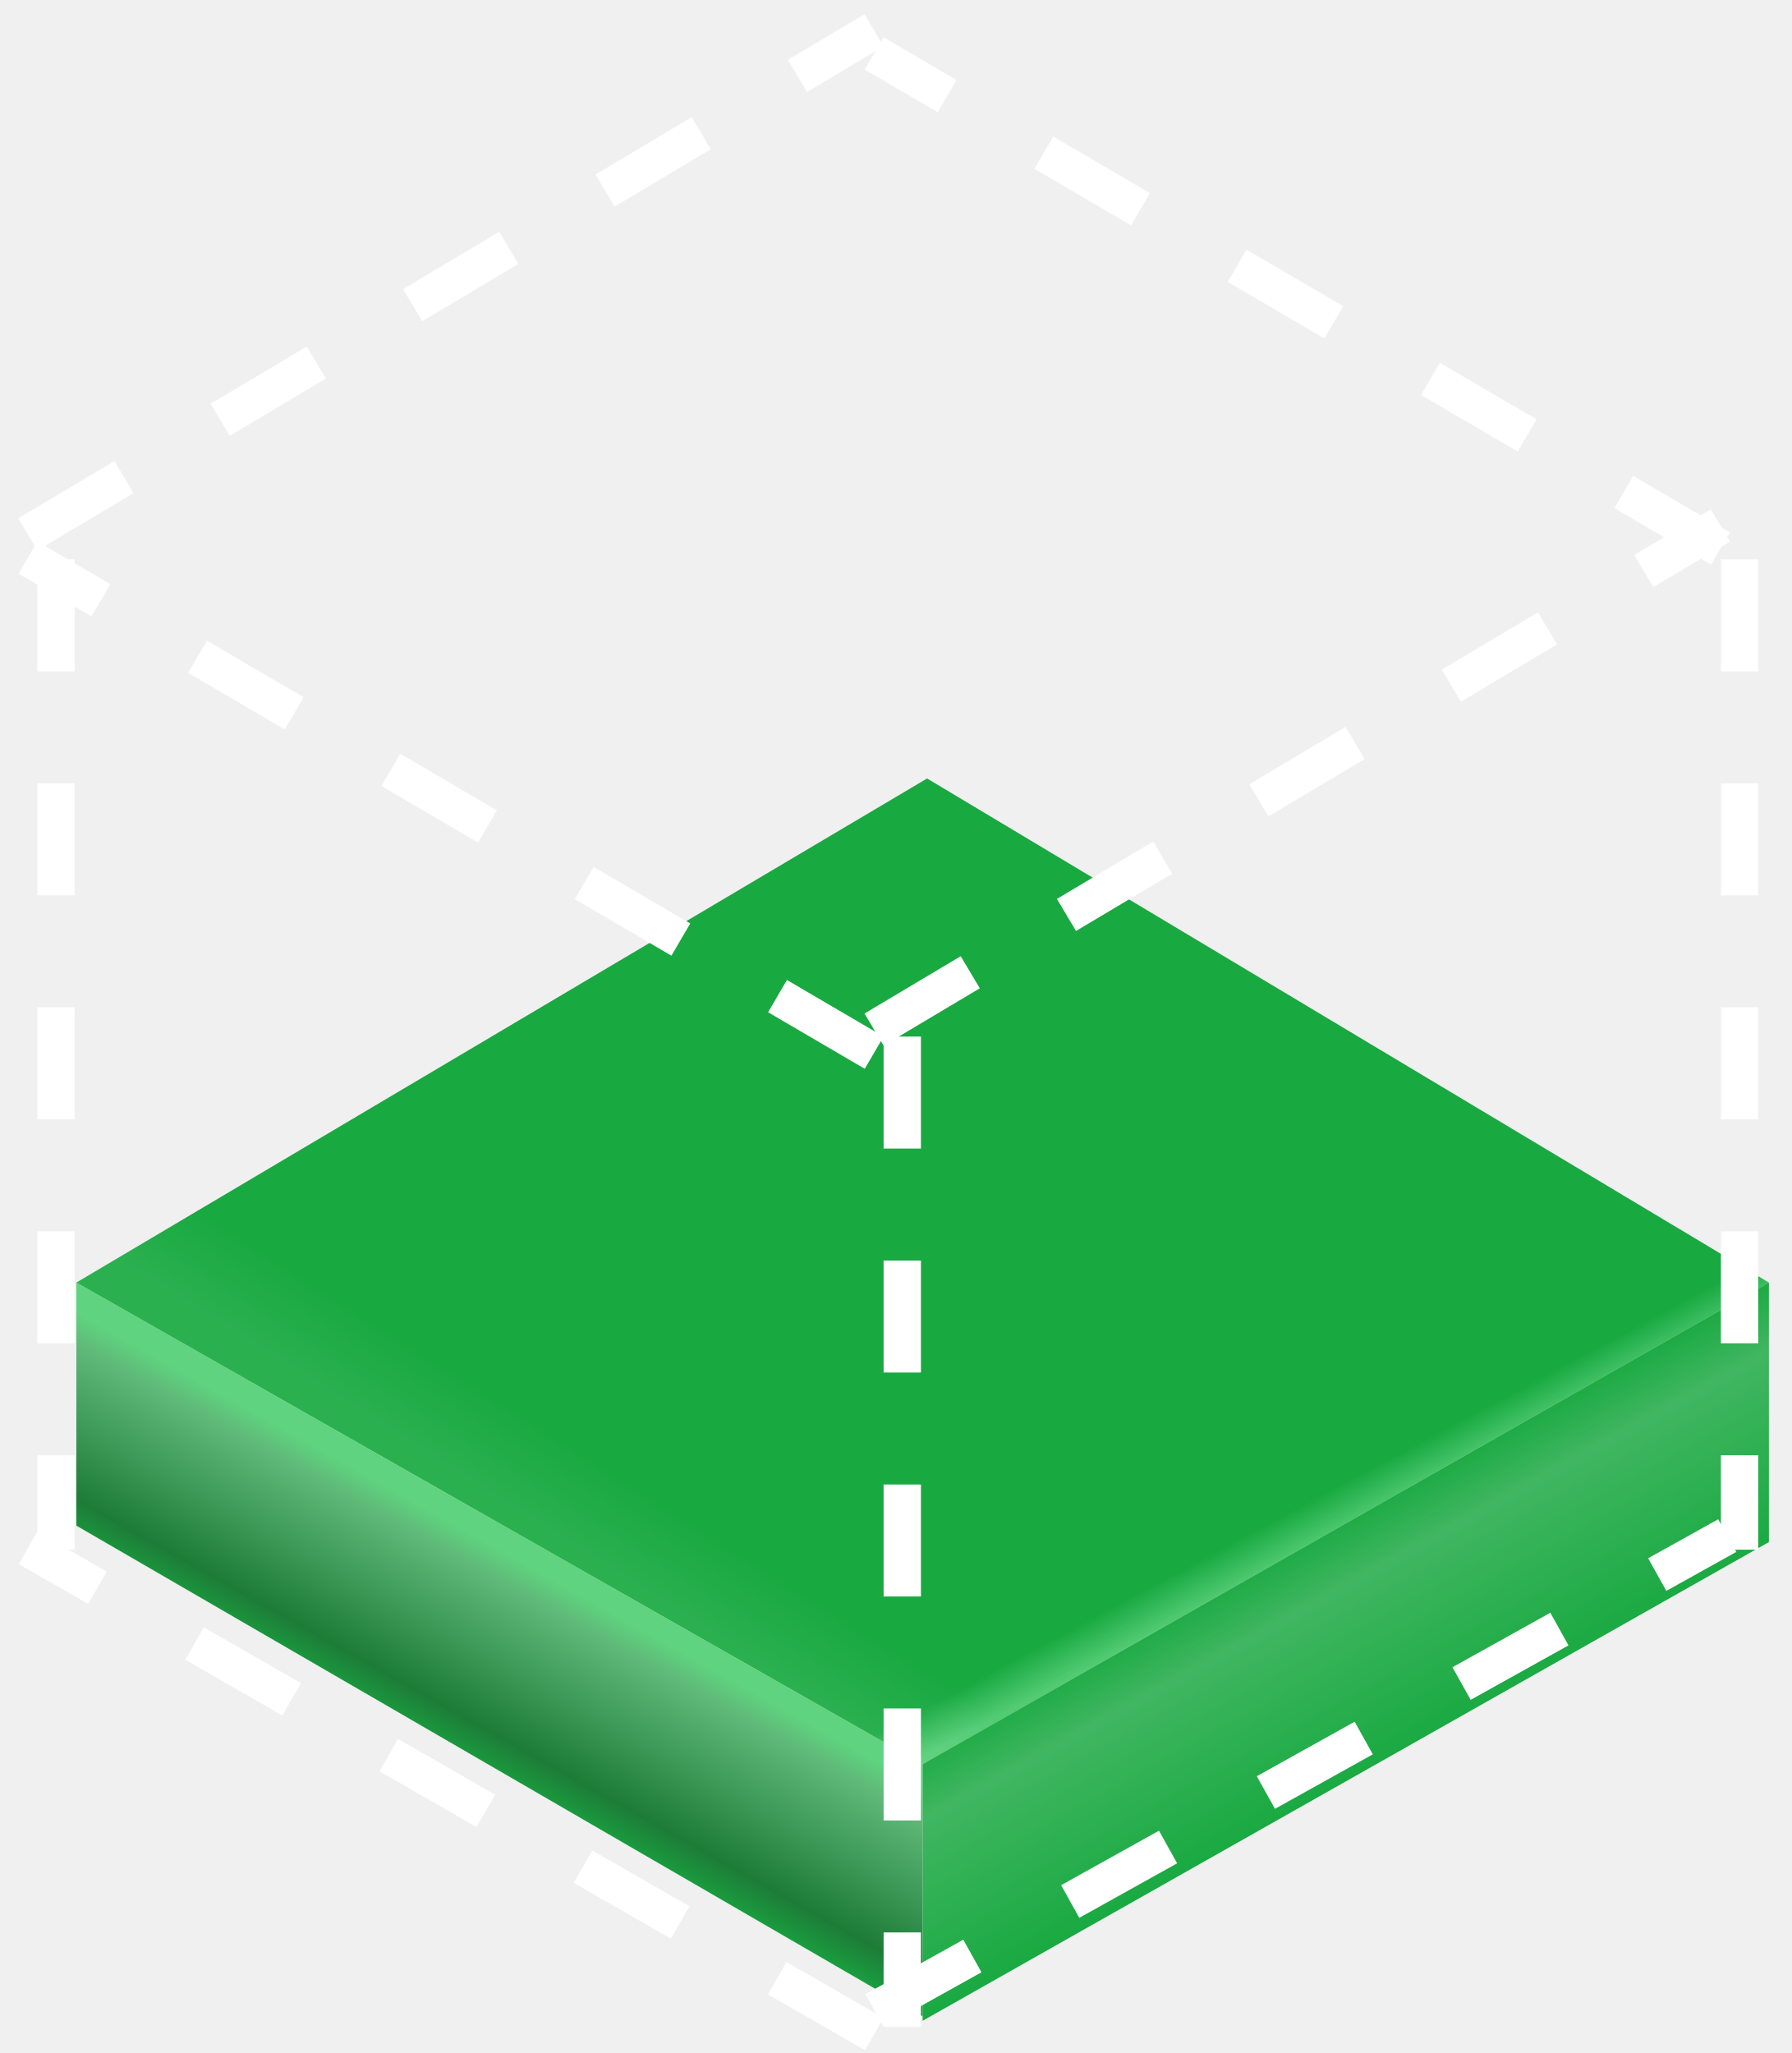
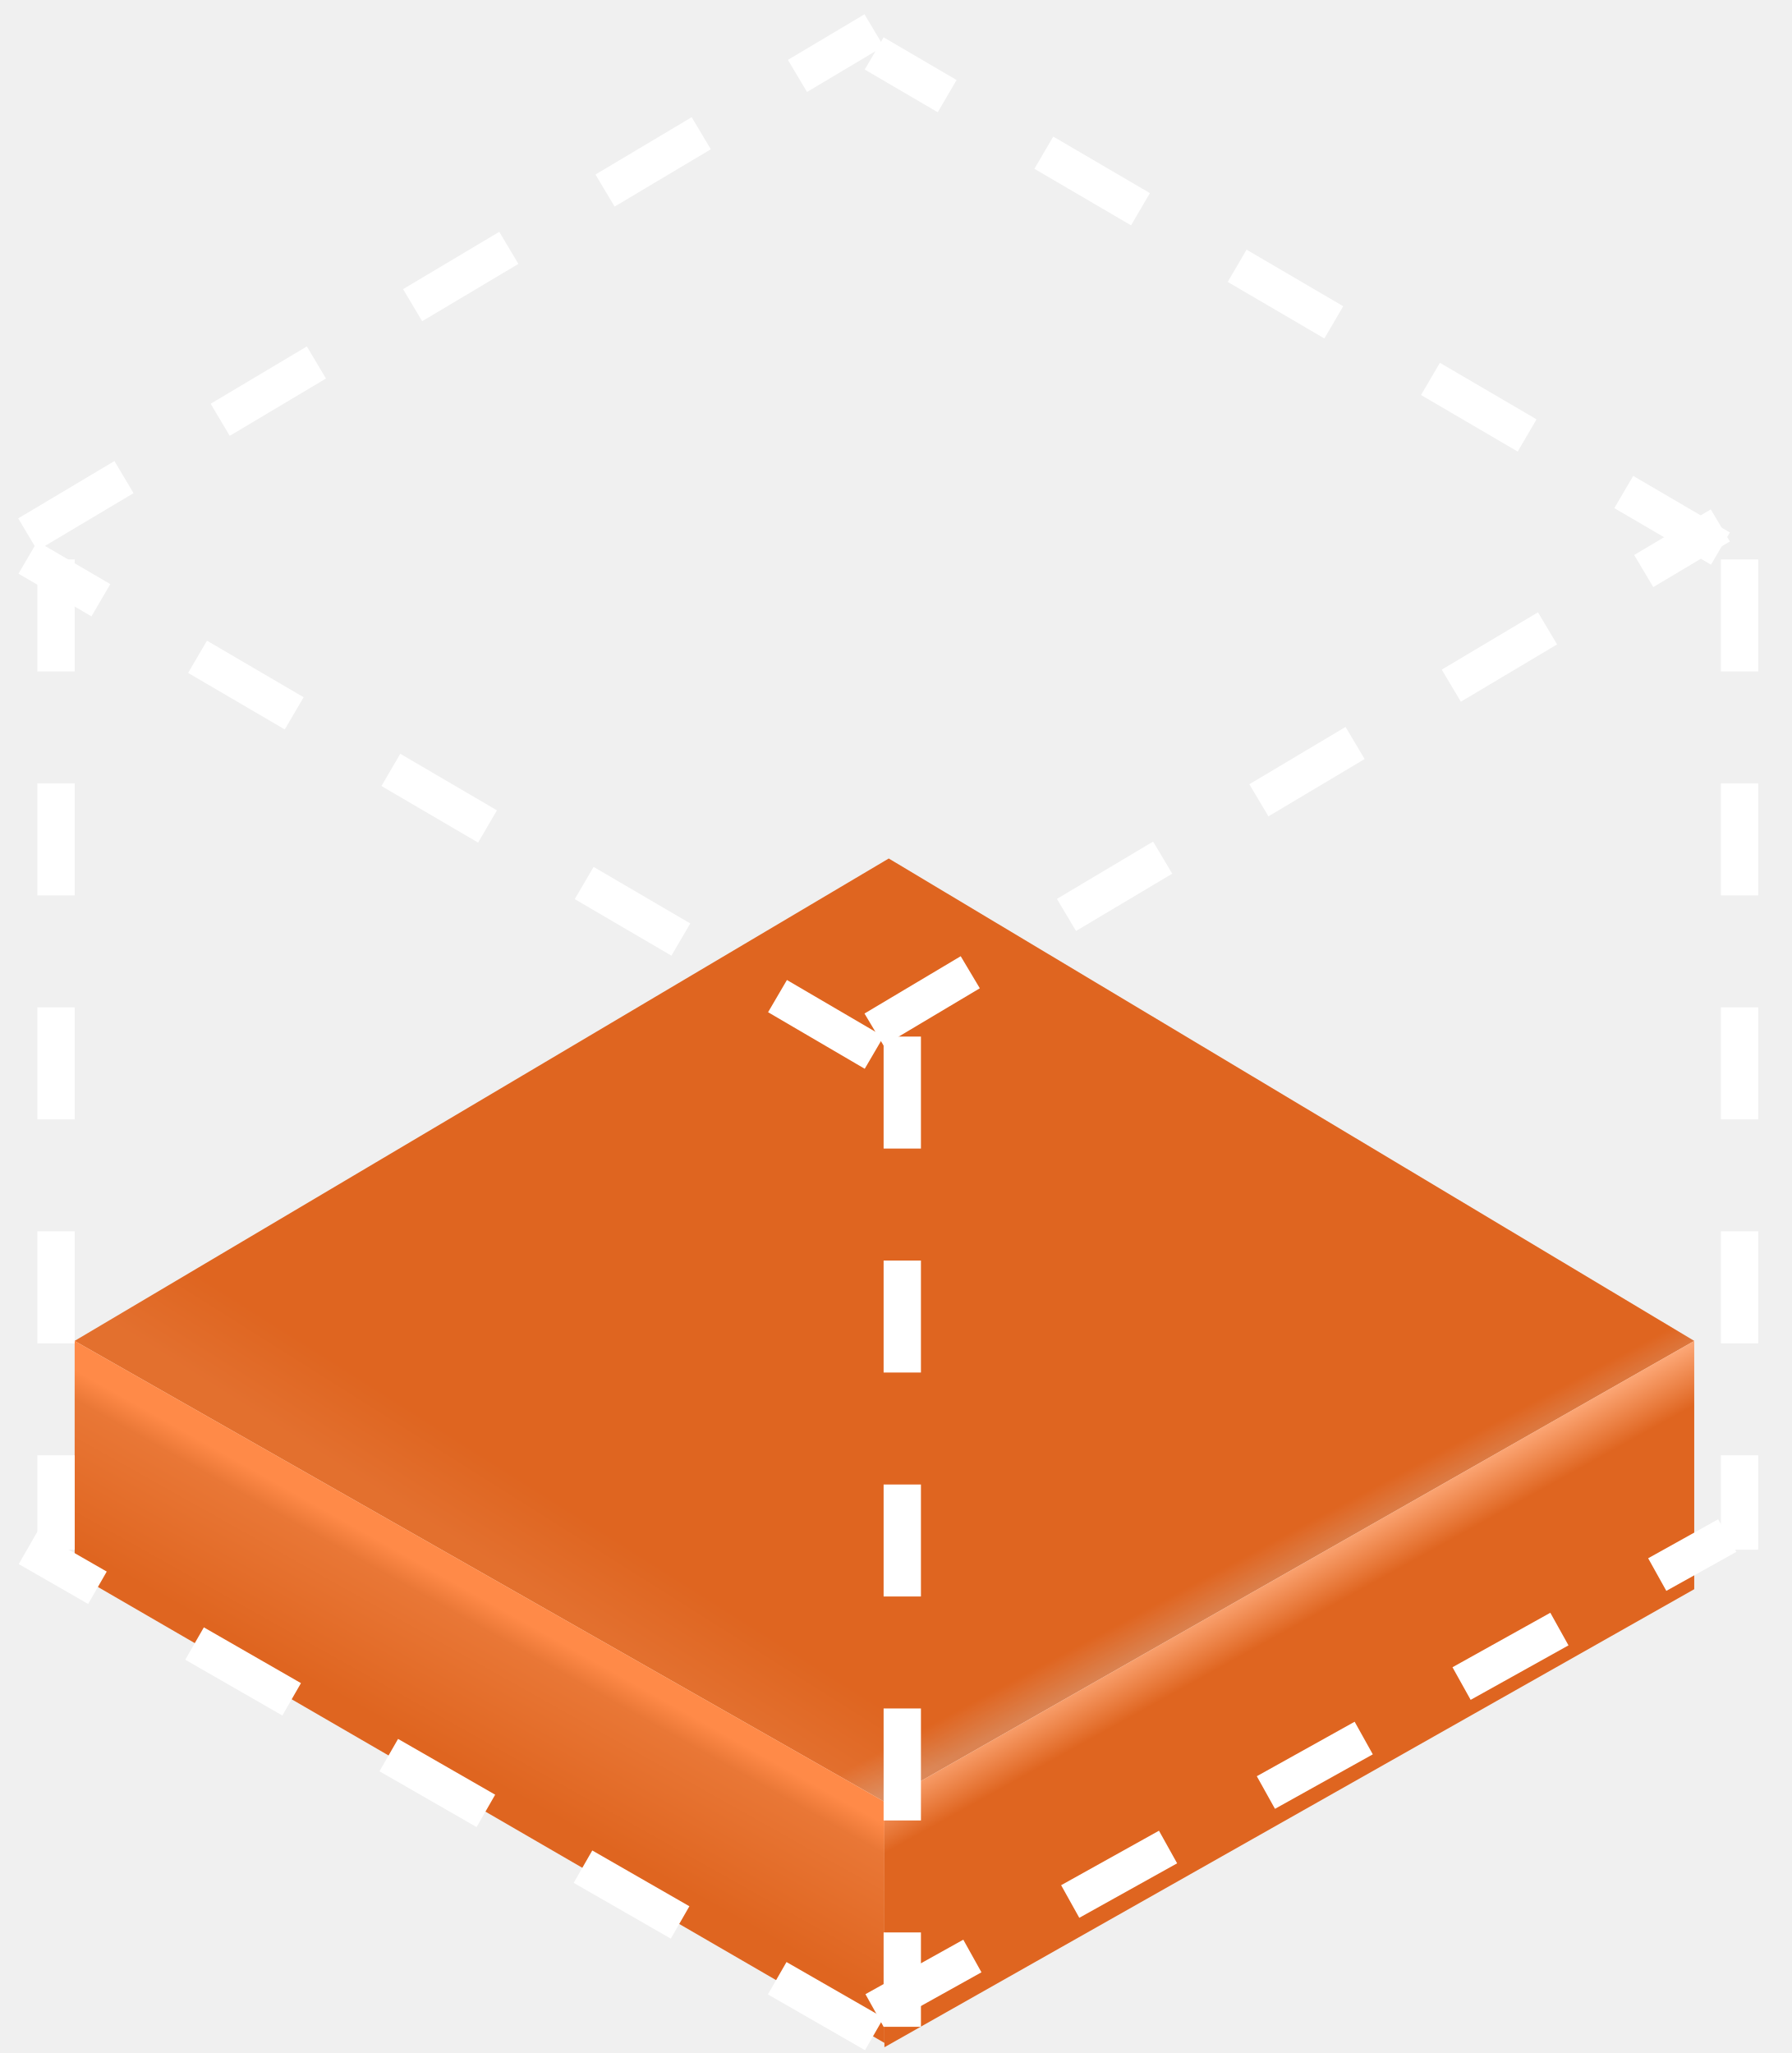
<svg xmlns="http://www.w3.org/2000/svg" width="48" height="55" viewBox="0 0 48 55" fill="none">
-   <g id="all cubes">
-     <g id="Edge cloud services">
-       <g id="Vector 89">
-         <path d="M24.835 20.856L2.045 34.361L24.715 47.264L47.385 34.361L24.835 20.856Z" fill="url(#paint0_linear_413_3011)" />
-         <path d="M24.835 20.856L2.045 34.361L24.715 47.264L47.385 34.361L24.835 20.856Z" fill="url(#paint1_linear_413_3011)" fill-opacity="0.2" />
-       </g>
-       <path id="Vector 90" d="M2.045 40.872V34.361L24.715 47.263V54.016L2.045 40.872Z" fill="url(#paint2_linear_413_3011)" />
-       <path id="Vector 91" d="M47.385 34.361L24.715 47.263V54.137L47.385 41.312V34.361Z" fill="url(#paint3_linear_413_3011)" />
-     </g>
-     <g id="EMDC + Edge as a service">
-       <line id="Line 16" x1="0.744" y1="14.317" x2="23.414" y2="0.812" stroke="white" stroke-dasharray="3 3" />
-       <line id="Line 17" x1="23.414" y1="27.582" x2="46.084" y2="14.076" stroke="white" stroke-dasharray="3 3" />
-       <line id="Line 21" x1="23.427" y1="53.861" x2="46.27" y2="41.138" stroke="white" stroke-dasharray="3 3" />
-       <line id="Line 18" x1="46.087" y1="14.696" x2="23.417" y2="1.431" stroke="white" stroke-dasharray="3 3" />
-       <line id="Line 19" x1="23.417" y1="28.201" x2="0.748" y2="14.937" stroke="white" stroke-dasharray="3 3" />
-       <line id="Line 20" x1="23.421" y1="54.491" x2="0.751" y2="41.468" stroke="white" stroke-dasharray="3 3" />
-       <line id="Line 22" x1="24.17" y1="27.77" x2="24.17" y2="54.298" stroke="white" stroke-dasharray="3 3" />
-       <line id="Line 23" x1="46.599" y1="14.987" x2="46.599" y2="41.516" stroke="white" stroke-dasharray="3 3" />
-       <line id="Line 24" x1="1.5" y1="14.987" x2="1.5" y2="41.516" stroke="white" stroke-dasharray="3 3" />
-     </g>
-   </g>
+   <path d="M23.808 23L2 35.923L23.692 48.269L45.385 35.923L23.808 23Z" fill="url(#paint0_linear_413_3011)" />
+   <path d="M23.808 23L2 35.923L23.692 48.269L45.385 35.923L23.808 23Z" fill="url(#paint1_linear_413_3011)" fill-opacity="0.2" />
+   <path d="M2 42.154V35.923L23.692 48.269V54.73L2 42.154Z" fill="url(#paint2_linear_413_3011)" />
+   <path d="M45.385 35.923L23.692 48.269V54.846L45.385 42.575V35.923Z" fill="url(#paint3_linear_413_3011)" />
+   <line x1="0.744" y1="14.317" x2="23.414" y2="0.812" stroke="white" stroke-dasharray="3 3" />
+   <line x1="23.414" y1="27.582" x2="46.084" y2="14.076" stroke="white" stroke-dasharray="3 3" />
+   <line x1="23.427" y1="53.861" x2="46.27" y2="41.138" stroke="white" stroke-dasharray="3 3" />
+   <line x1="46.087" y1="14.696" x2="23.417" y2="1.431" stroke="white" stroke-dasharray="3 3" />
+   <line x1="23.417" y1="28.201" x2="0.748" y2="14.937" stroke="white" stroke-dasharray="3 3" />
+   <line x1="23.421" y1="54.491" x2="0.751" y2="41.468" stroke="white" stroke-dasharray="3 3" />
+   <line x1="24.17" y1="27.77" x2="24.17" y2="54.298" stroke="white" stroke-dasharray="3 3" />
+   <line x1="46.599" y1="14.987" x2="46.599" y2="41.516" stroke="white" stroke-dasharray="3 3" />
+   <line x1="1.5" y1="14.987" x2="1.5" y2="41.516" stroke="white" stroke-dasharray="3 3" />
  <defs>
-     <linearGradient id="paint0_linear_413_3011" x1="21.459" y1="23.026" x2="32.191" y2="43.043" gradientUnits="userSpaceOnUse">
-       <stop offset="0.951" stop-color="#19A941" />
-       <stop offset="1" stop-color="#60D380" />
+     <linearGradient id="paint0_linear_413_3011" x1="20.577" y1="25.077" x2="30.846" y2="44.231" gradientUnits="userSpaceOnUse">
+       <stop offset="0.951" stop-color="#DF6520" />
+       <stop offset="1" stop-color="#D98B5F" />
    </linearGradient>
-     <linearGradient id="paint1_linear_413_3011" x1="17.359" y1="36.411" x2="14.465" y2="40.993" gradientUnits="userSpaceOnUse">
-       <stop offset="0.565" stop-color="#19A941" />
-       <stop offset="1" stop-color="#74CE8D" />
+     <linearGradient id="paint1_linear_413_3011" x1="16.654" y1="37.885" x2="13.885" y2="42.269" gradientUnits="userSpaceOnUse">
+       <stop offset="0.565" stop-color="#DF6520" />
+       <stop offset="1" stop-color="#F49966" />
    </linearGradient>
-     <linearGradient id="paint2_linear_413_3011" x1="14.586" y1="42.199" x2="11.812" y2="47.143" gradientUnits="userSpaceOnUse">
-       <stop stop-color="#5FD37F" />
-       <stop offset="0.13" stop-color="#5FB978" />
-       <stop offset="0.77" stop-color="#1D7C38" />
-       <stop offset="1" stop-color="#19A941" />
+     <linearGradient id="paint2_linear_413_3011" x1="14" y1="43.423" x2="11.346" y2="48.154" gradientUnits="userSpaceOnUse">
+       <stop stop-color="#FF8A48" />
+       <stop offset="0.13" stop-color="#E97736" />
+       <stop offset="0.77" stop-color="#DF6520" />
+       <stop offset="1" stop-color="#DF6520" />
    </linearGradient>
-     <linearGradient id="paint3_linear_413_3011" x1="35.567" y1="40.752" x2="38.703" y2="46.419" gradientUnits="userSpaceOnUse">
-       <stop stop-color="#19A941" />
-       <stop offset="0.264" stop-color="#40B661" />
-       <stop offset="1" stop-color="#19A941" />
+     <linearGradient id="paint3_linear_413_3011" x1="34.077" y1="42.038" x2="37.077" y2="47.461" gradientUnits="userSpaceOnUse">
+       <stop stop-color="#FFAD7E" />
+       <stop offset="0.264" stop-color="#DF6520" />
+       <stop offset="1" stop-color="#DF6520" />
    </linearGradient>
  </defs>
</svg>
